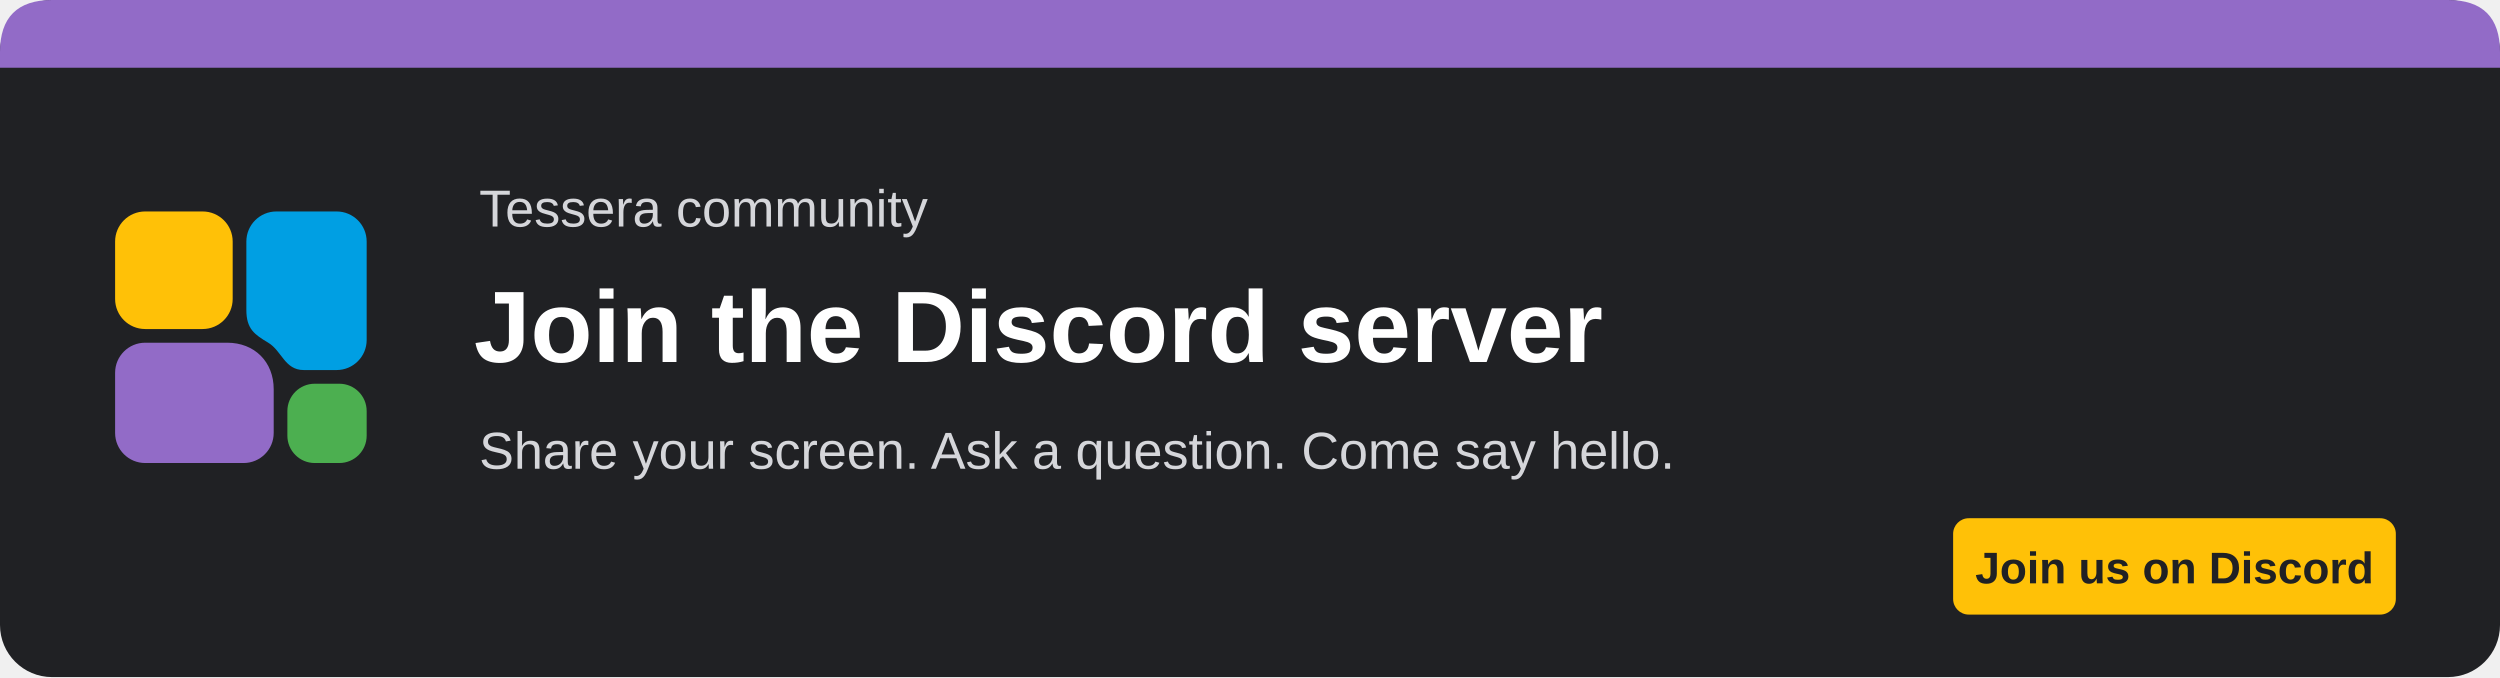
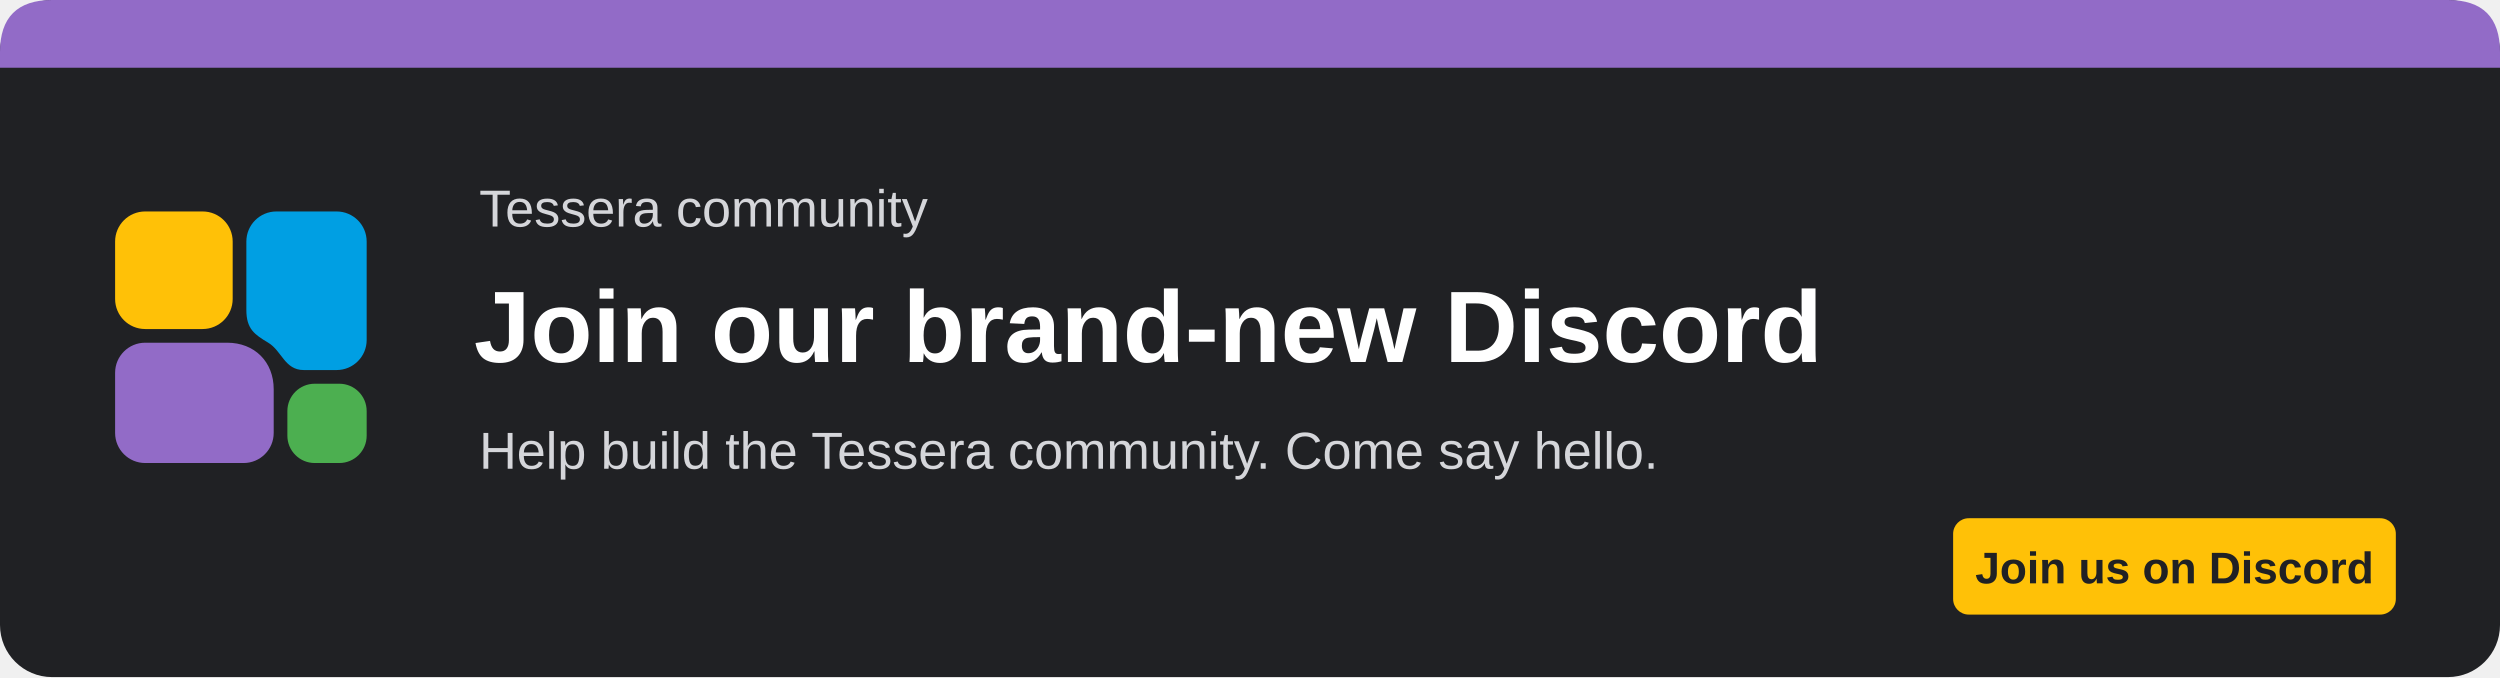
<svg xmlns="http://www.w3.org/2000/svg" width="960" height="260" viewBox="0 0 960 260" role="img" aria-labelledby="title desc">
  <rect width="960" height="260" rx="20" fill="#202124" />
  <path d="M20 0H940Q960 0 960 20V26H0V20Q0 0 20 0" fill="#926bc7" />
  <g transform="translate(40 77) scale(1.05)">
    <rect x="4" y="4" width="43" height="43" rx="11" fill="#FFC107" />
    <path d="M63 4h22a11 11 0 0 1 11 11v36a11 11 0 0 1-11 11H73c-7 0-8-7-13-10-5-3-8-5-8-12V15A11 11 0 0 1 63 4Z" fill="#009FE3" />
    <path d="M15 52h30c10 0 17 7 17 17v16a11 11 0 0 1-11 11H15A11 11 0 0 1 4 85V63a11 11 0 0 1 11-11Z" fill="#926BC7" />
    <rect x="67" y="67" width="29" height="29" rx="10" fill="#4CAF50" />
  </g>
  <g font-family="-apple-system, BlinkMacSystemFont, Segoe UI, Arial, sans-serif">
    <text x="184" y="87" fill="#d5d6da" font-size="20">Tessera community</text>
-     <text x="182" y="139" fill="#ffffff" font-size="39" font-weight="700">Join the Discord server</text>
-     <text x="184" y="180" fill="#d5d6da" font-size="20">Share your screen. Ask a question. Come say hello.</text>
+     <text x="182" y="139" fill="#ffffff" font-size="39" font-weight="700">Join our brand-new Discord</text>
+     <text x="184" y="180" fill="#d5d6da" font-size="20">Help build the Tessera community. Come say hello.</text>
    <rect x="750" y="199" width="170" height="37" rx="6" fill="#ffc107" />
    <text x="835" y="224" text-anchor="middle" fill="#202124" font-size="17" font-weight="700">Join us on Discord</text>
  </g>
</svg>
